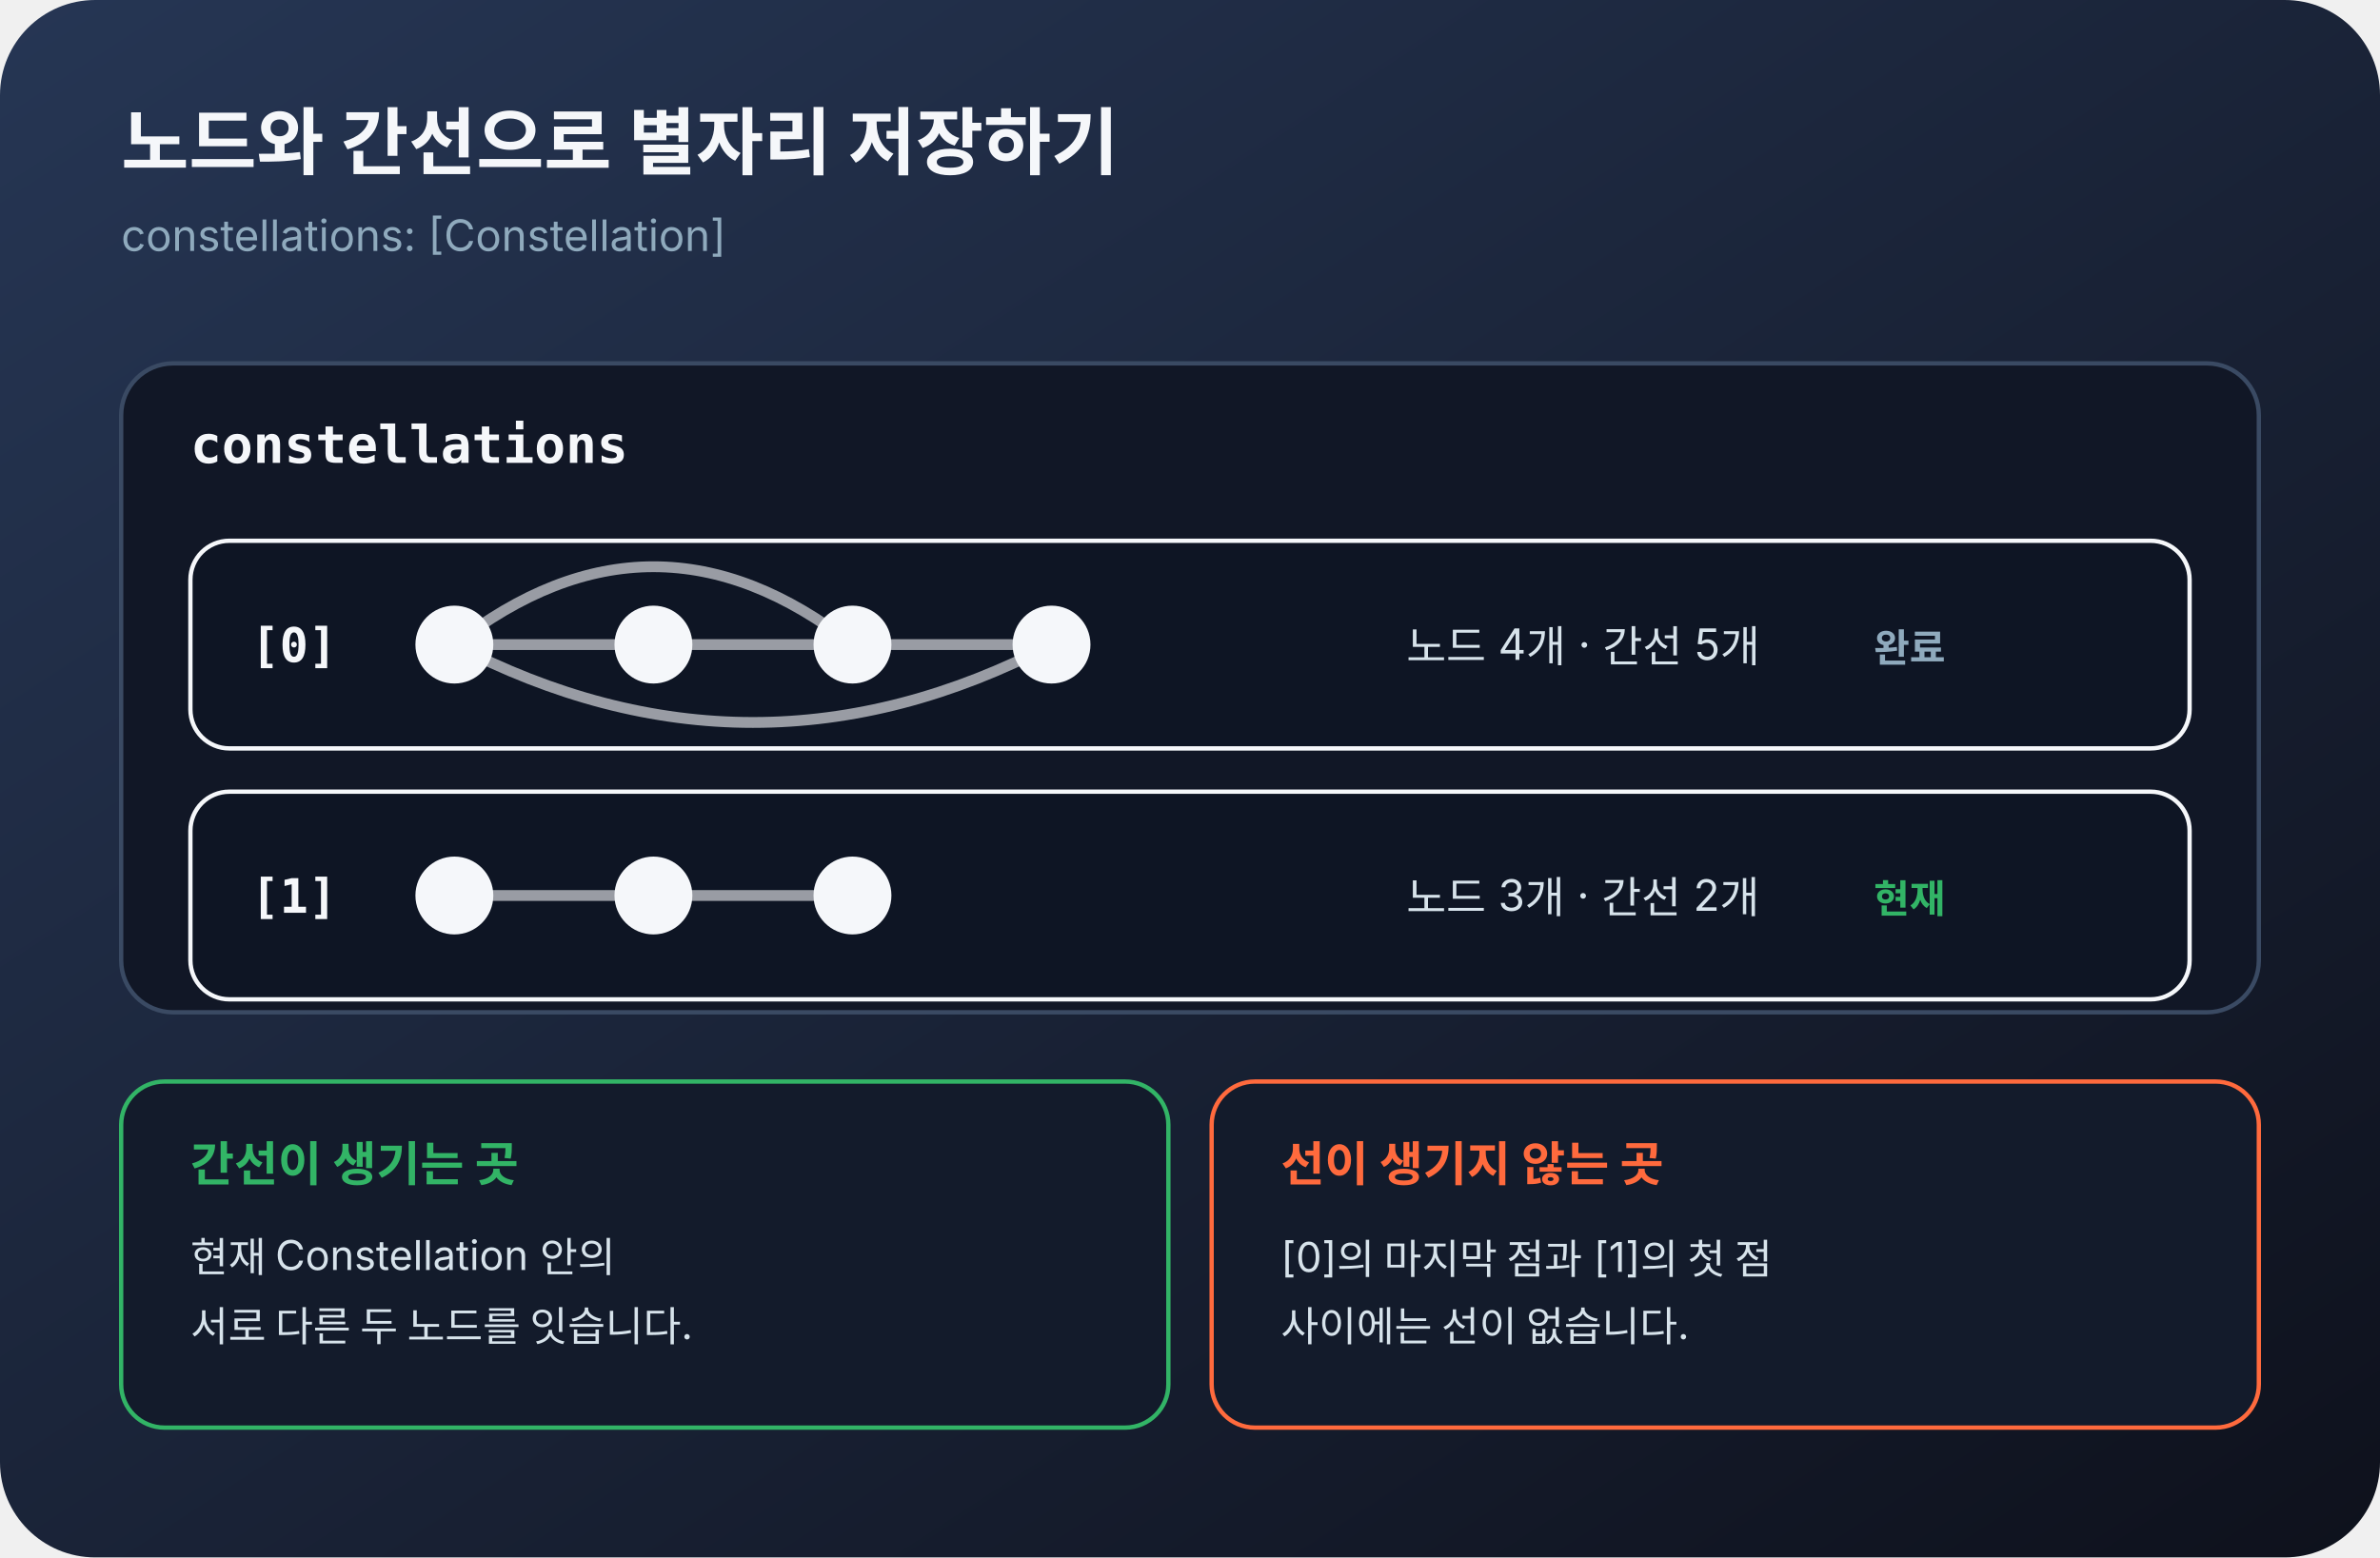
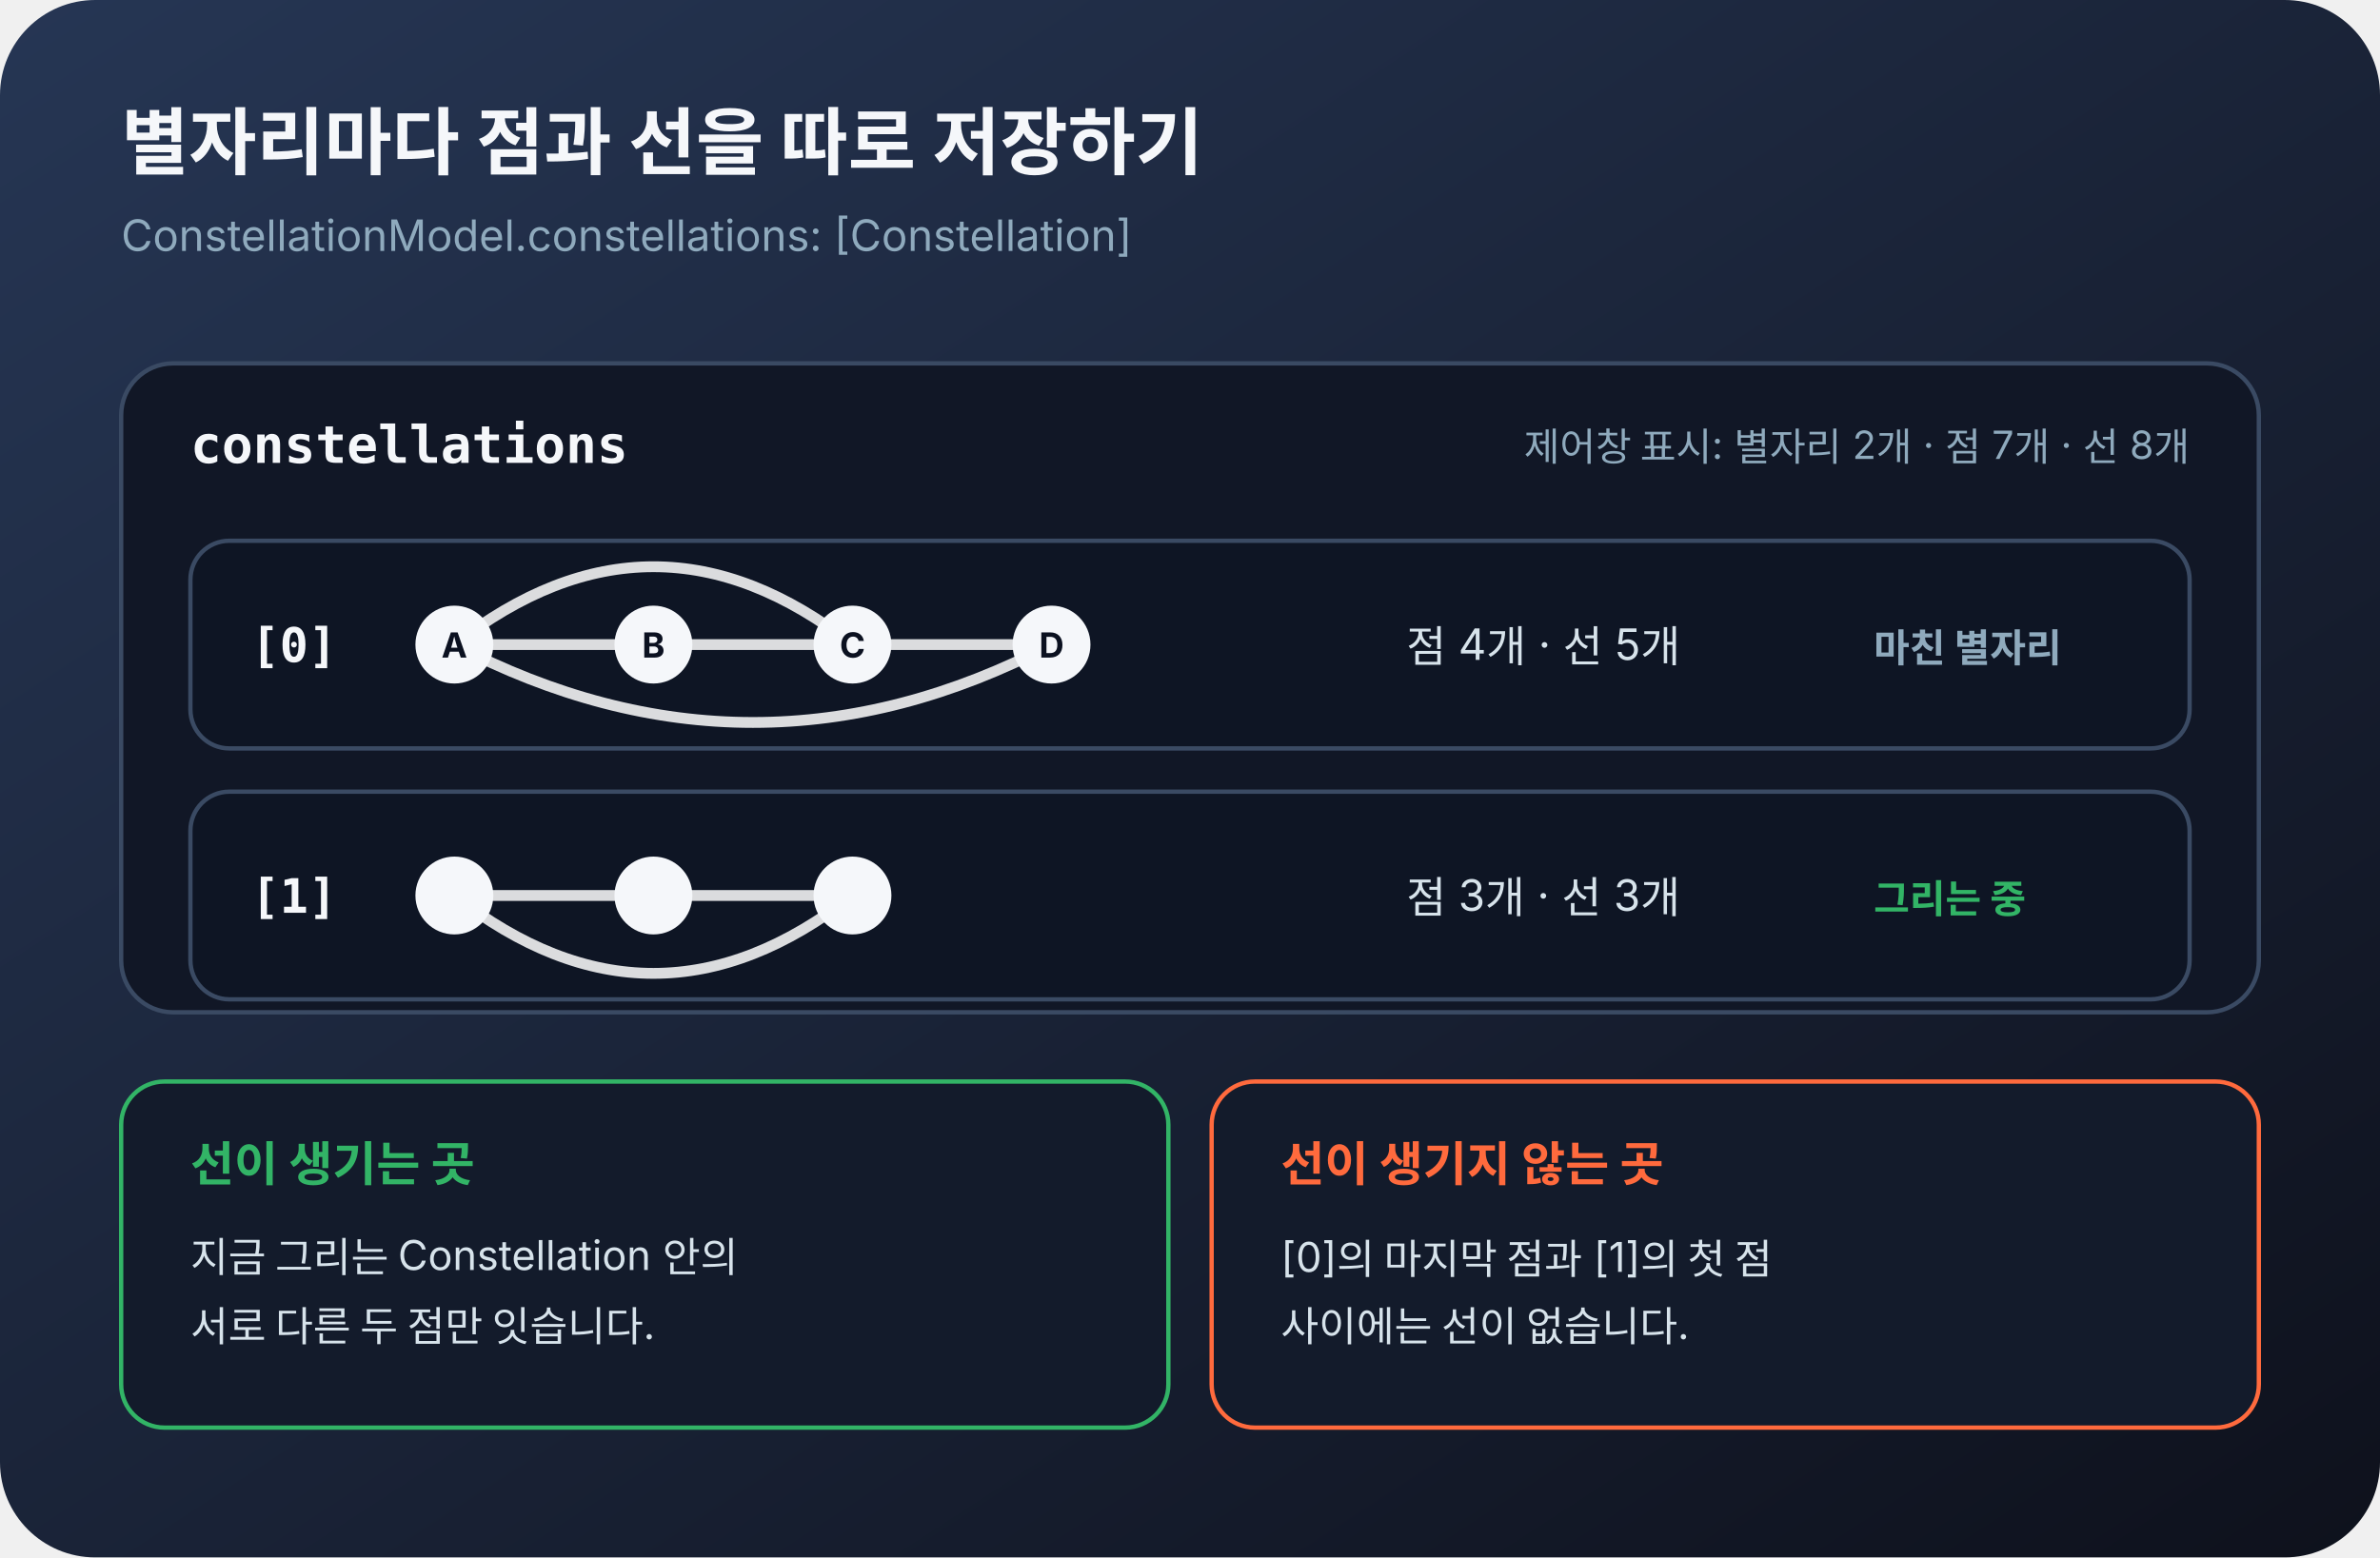
<svg xmlns="http://www.w3.org/2000/svg" width="1100" height="720" viewBox="0 0 1100 720" role="img" aria-labelledby="t d">
  <defs>
    <linearGradient id="bg" x1="0" y1="0" x2="1" y2="1">
      <stop stop-color="#263654" />
      <stop offset="1" stop-color="#0e111c" />
    </linearGradient>
    <linearGradient id="glass" x1="0" y1="0" x2="1" y2="1">
      <stop stop-color="#ffffff" stop-opacity=".22" />
      <stop offset="1" stop-color="#8adfff" stop-opacity=".07" />
    </linearGradient>
    <marker id="head" viewBox="0 0 12 12" refX="9" refY="6" markerWidth="7" markerHeight="7" orient="auto-start-reverse">
      <path d="M1 1 L11 6 L1 11 z" fill="#42c8ff" />
    </marker>
    <marker id="headw" viewBox="0 0 12 12" refX="9" refY="6" markerWidth="7" markerHeight="7" orient="auto-start-reverse">
      <path d="M1 1 L11 6 L1 11 z" fill="#8faabd" />
    </marker>
  </defs>
  <rect x="0" y="0" width="1100" height="720" rx="44" fill="url(#bg)" />
-   <text x="56" y="78" fill="#f5f7fa" font-family="-apple-system,'SF Pro Text','Apple SD Gothic Neo',sans-serif" font-size="34" font-weight="700" text-anchor="start">노드와 간선으로 별자리 저장하기</text>
-   <text x="56" y="116" fill="#8faabd" font-family="-apple-system,'SF Pro Text','Apple SD Gothic Neo',sans-serif" font-size="20" font-weight="400" text-anchor="start">constellations: [Constellation]</text>
+   <text x="56" y="78" fill="#f5f7fa" font-family="-apple-system,'SF Pro Text','Apple SD Gothic Neo',sans-serif" font-size="34" font-weight="700" text-anchor="start">별자리마다 점과 선을 따로 저장하기</text>
+   <text x="56" y="116" fill="#8faabd" font-family="-apple-system,'SF Pro Text','Apple SD Gothic Neo',sans-serif" font-size="20" font-weight="400" text-anchor="start">ConstellationModel.constellations: [Constellation]</text>
  <rect x="56" y="168" width="988" height="300" rx="24" fill="#111726" stroke="#3a4a63" stroke-width="2" />
  <text x="88" y="214" fill="#f5f7fa" font-family="ui-monospace,'SFMono-Regular',Menlo,monospace" font-size="24" font-weight="650" text-anchor="start">constellations</text>
-   <rect x="88" y="250" width="924" height="96" rx="18" fill="#0e1524" stroke="#f5f7fa" stroke-width="2" />
+   <text x="1012" y="213" fill="#8faabd" font-family="-apple-system,'SF Pro Text','Apple SD Gothic Neo',sans-serif" font-size="18" font-weight="400" text-anchor="end">제어창 표시: 별자리 2개 · 점 7개 · 선 8개</text>
+   <rect x="88" y="250" width="924" height="96" rx="18" fill="#0e1524" stroke="#3a4a63" stroke-width="2" />
  <text x="116" y="306" fill="#f5f7fa" font-family="ui-monospace,'SFMono-Regular',Menlo,monospace" font-size="22" font-weight="650" text-anchor="start">[0]</text>
-   <line x1="210" y1="298" x2="302" y2="298" stroke="#f5f7fa" stroke-width="5" opacity=".6" />
-   <line x1="302" y1="298" x2="394" y2="298" stroke="#f5f7fa" stroke-width="5" opacity=".6" />
-   <line x1="394" y1="298" x2="486" y2="298" stroke="#f5f7fa" stroke-width="5" opacity=".6" />
-   <path d="M210 298 Q348 370 486 298" fill="none" stroke="#f5f7fa" stroke-width="5" opacity=".6" />
-   <path d="M210 298 Q302 226 394 298" fill="none" stroke="#f5f7fa" stroke-width="5" opacity=".6" />
+   <path d="M210 298 H486" fill="none" stroke="#ffffff" stroke-width="5" stroke-linecap="round" opacity=".85" />
+   <path d="M210 298 Q348 370 486 298" fill="none" stroke="#ffffff" stroke-width="5" stroke-linecap="round" opacity=".85" />
+   <path d="M210 298 Q302 226 394 298" fill="none" stroke="#ffffff" stroke-width="5" stroke-linecap="round" opacity=".85" />
  <circle cx="210" cy="298" r="18" fill="#f5f7fa" />
+   <text x="210" y="304" fill="#0b1120" font-family="-apple-system,'SF Pro Text','Apple SD Gothic Neo',sans-serif" font-size="16" font-weight="700" text-anchor="middle">A</text>
  <circle cx="302" cy="298" r="18" fill="#f5f7fa" />
+   <text x="302" y="304" fill="#0b1120" font-family="-apple-system,'SF Pro Text','Apple SD Gothic Neo',sans-serif" font-size="16" font-weight="700" text-anchor="middle">B</text>
  <circle cx="394" cy="298" r="18" fill="#f5f7fa" />
+   <text x="394" y="304" fill="#0b1120" font-family="-apple-system,'SF Pro Text','Apple SD Gothic Neo',sans-serif" font-size="16" font-weight="700" text-anchor="middle">C</text>
  <circle cx="486" cy="298" r="18" fill="#f5f7fa" />
-   <text x="650" y="306" fill="#d7e3eb" font-family="-apple-system,'SF Pro Text','Apple SD Gothic Neo',sans-serif" font-size="20" font-weight="400" text-anchor="start">노드 4개 · 간선 5개</text>
-   <text x="866" y="306" fill="#8faabd" font-family="-apple-system,'SF Pro Text','Apple SD Gothic Neo',sans-serif" font-size="18" font-weight="650" text-anchor="start">완료</text>
-   <rect x="88" y="366" width="924" height="96" rx="18" fill="#0e1524" stroke="#f5f7fa" stroke-width="2" />
+   <text x="486" y="304" fill="#0b1120" font-family="-apple-system,'SF Pro Text','Apple SD Gothic Neo',sans-serif" font-size="16" font-weight="700" text-anchor="middle">D</text>
+   <text x="650" y="306" fill="#d7e3eb" font-family="-apple-system,'SF Pro Text','Apple SD Gothic Neo',sans-serif" font-size="20" font-weight="400" text-anchor="start">점 4개 · 선 5개</text>
+   <text x="866" y="306" fill="#8faabd" font-family="-apple-system,'SF Pro Text','Apple SD Gothic Neo',sans-serif" font-size="18" font-weight="650" text-anchor="start">마친 별자리</text>
+   <rect x="88" y="366" width="924" height="96" rx="18" fill="#0e1524" stroke="#3a4a63" stroke-width="2" />
  <text x="116" y="422" fill="#f5f7fa" font-family="ui-monospace,'SFMono-Regular',Menlo,monospace" font-size="22" font-weight="650" text-anchor="start">[1]</text>
-   <line x1="210" y1="414" x2="302" y2="414" stroke="#f5f7fa" stroke-width="5" opacity=".6" />
-   <line x1="302" y1="414" x2="394" y2="414" stroke="#f5f7fa" stroke-width="5" opacity=".6" />
+   <path d="M210 414 H394" fill="none" stroke="#ffffff" stroke-width="5" stroke-linecap="round" opacity=".85" />
+   <path d="M210 414 Q302 486 394 414" fill="none" stroke="#ffffff" stroke-width="5" stroke-linecap="round" opacity=".85" />
  <circle cx="210" cy="414" r="18" fill="#f5f7fa" />
  <circle cx="302" cy="414" r="18" fill="#f5f7fa" />
  <circle cx="394" cy="414" r="18" fill="#f5f7fa" />
-   <text x="650" y="422" fill="#d7e3eb" font-family="-apple-system,'SF Pro Text','Apple SD Gothic Neo',sans-serif" font-size="20" font-weight="400" text-anchor="start">노드 3개 · 간선 2개</text>
-   <text x="866" y="422" fill="#32b466" font-family="-apple-system,'SF Pro Text','Apple SD Gothic Neo',sans-serif" font-size="18" font-weight="650" text-anchor="start">현재</text>
+   <text x="650" y="422" fill="#d7e3eb" font-family="-apple-system,'SF Pro Text','Apple SD Gothic Neo',sans-serif" font-size="20" font-weight="400" text-anchor="start">점 3개 · 선 3개</text>
+   <text x="866" y="422" fill="#32b466" font-family="-apple-system,'SF Pro Text','Apple SD Gothic Neo',sans-serif" font-size="18" font-weight="650" text-anchor="start">그리는 중</text>
  <rect x="56" y="500" width="484" height="160" rx="20" fill="#131b2b" stroke="#32b466" stroke-width="2" />
-   <text x="88" y="546" fill="#32b466" font-family="-apple-system,'SF Pro Text','Apple SD Gothic Neo',sans-serif" font-size="22" font-weight="650" text-anchor="start">간선이 생기는 곳</text>
-   <text x="88" y="588" fill="#d7e3eb" font-family="-apple-system,'SF Pro Text','Apple SD Gothic Neo',sans-serif" font-size="19" font-weight="400" text-anchor="start">현재 Constellation 안의</text>
-   <text x="88" y="620" fill="#d7e3eb" font-family="-apple-system,'SF Pro Text','Apple SD Gothic Neo',sans-serif" font-size="19" font-weight="400" text-anchor="start">서로 다른 두 노드를 잇습니다.</text>
+   <text x="88" y="546" fill="#32b466" font-family="-apple-system,'SF Pro Text','Apple SD Gothic Neo',sans-serif" font-size="22" font-weight="650" text-anchor="start">선이 생기는 곳</text>
+   <text x="88" y="588" fill="#d7e3eb" font-family="-apple-system,'SF Pro Text','Apple SD Gothic Neo',sans-serif" font-size="19" font-weight="400" text-anchor="start">지금 그리는 Constellation 안의</text>
+   <text x="88" y="620" fill="#d7e3eb" font-family="-apple-system,'SF Pro Text','Apple SD Gothic Neo',sans-serif" font-size="19" font-weight="400" text-anchor="start">서로 다른 두 점만 잇습니다.</text>
  <rect x="560" y="500" width="484" height="160" rx="20" fill="#131b2b" stroke="#ff6a3d" stroke-width="2" />
  <text x="592" y="546" fill="#ff6a3d" font-family="-apple-system,'SF Pro Text','Apple SD Gothic Neo',sans-serif" font-size="22" font-weight="650" text-anchor="start">선이 생기지 않는 곳</text>
  <text x="592" y="588" fill="#d7e3eb" font-family="-apple-system,'SF Pro Text','Apple SD Gothic Neo',sans-serif" font-size="19" font-weight="400" text-anchor="start">[0]의 마지막 점과 [1]의 첫 점</text>
  <text x="592" y="620" fill="#d7e3eb" font-family="-apple-system,'SF Pro Text','Apple SD Gothic Neo',sans-serif" font-size="19" font-weight="400" text-anchor="start">사이에는 선이 없습니다.</text>
</svg>
